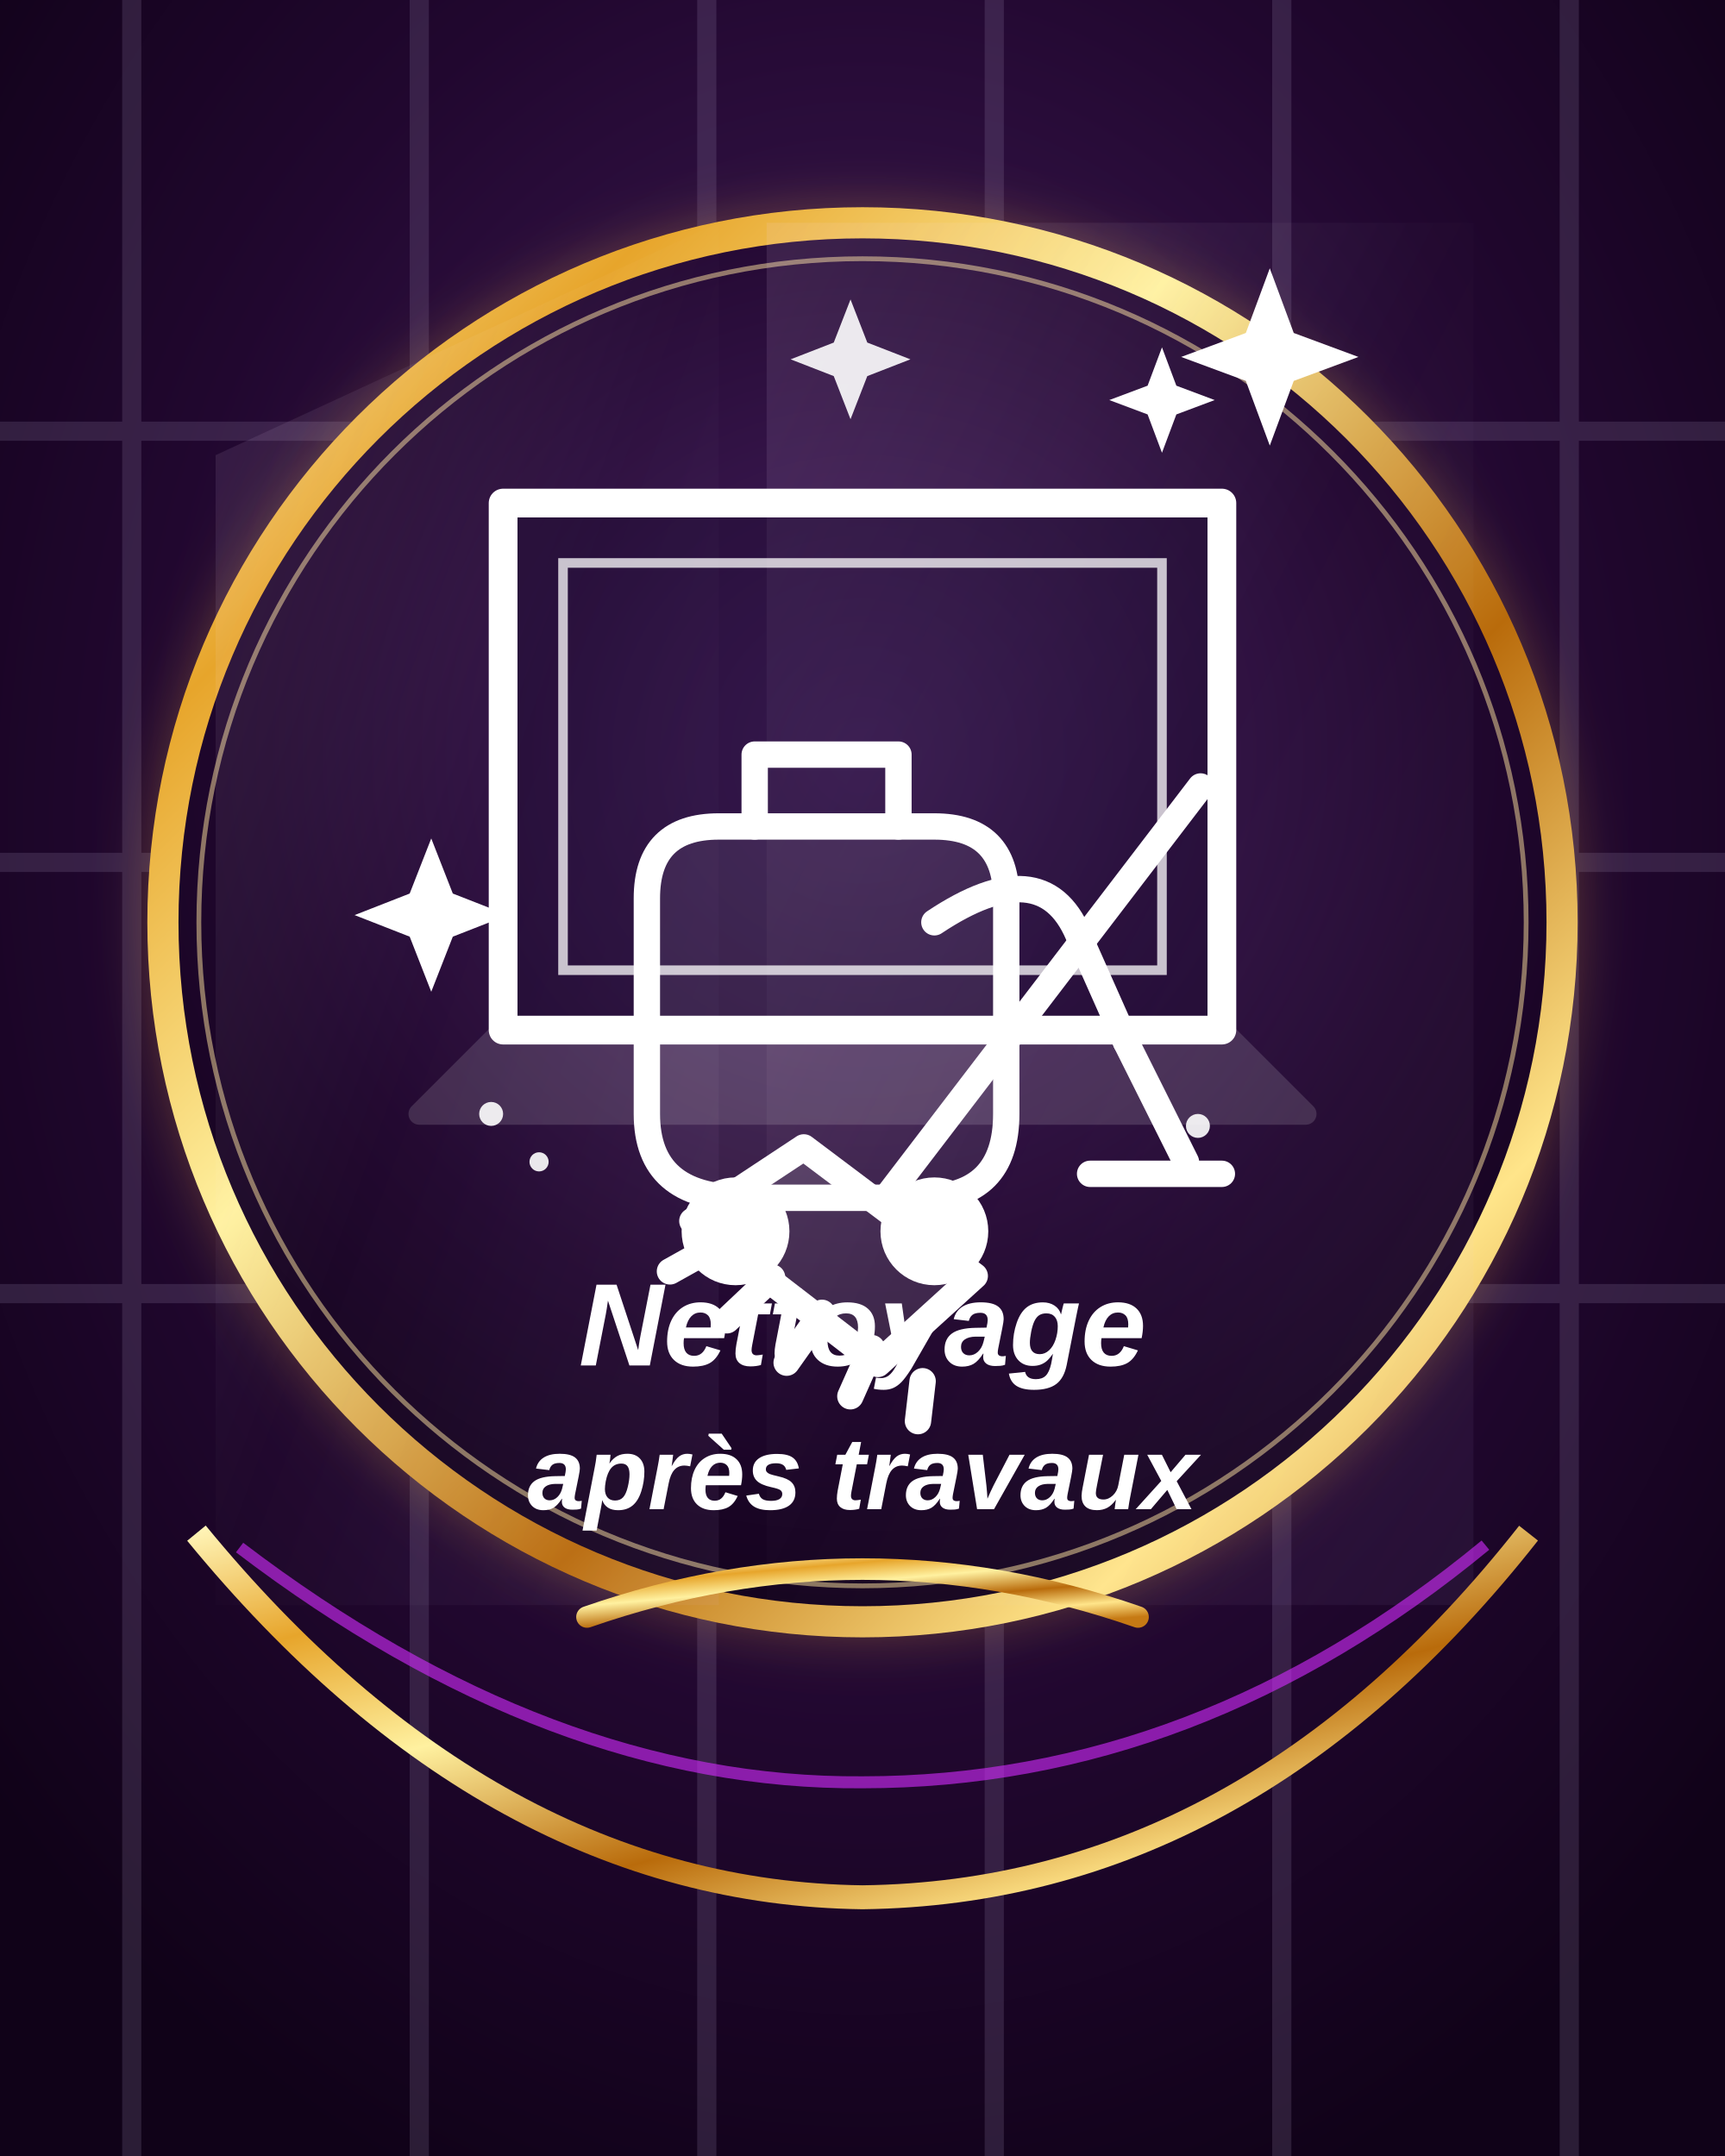
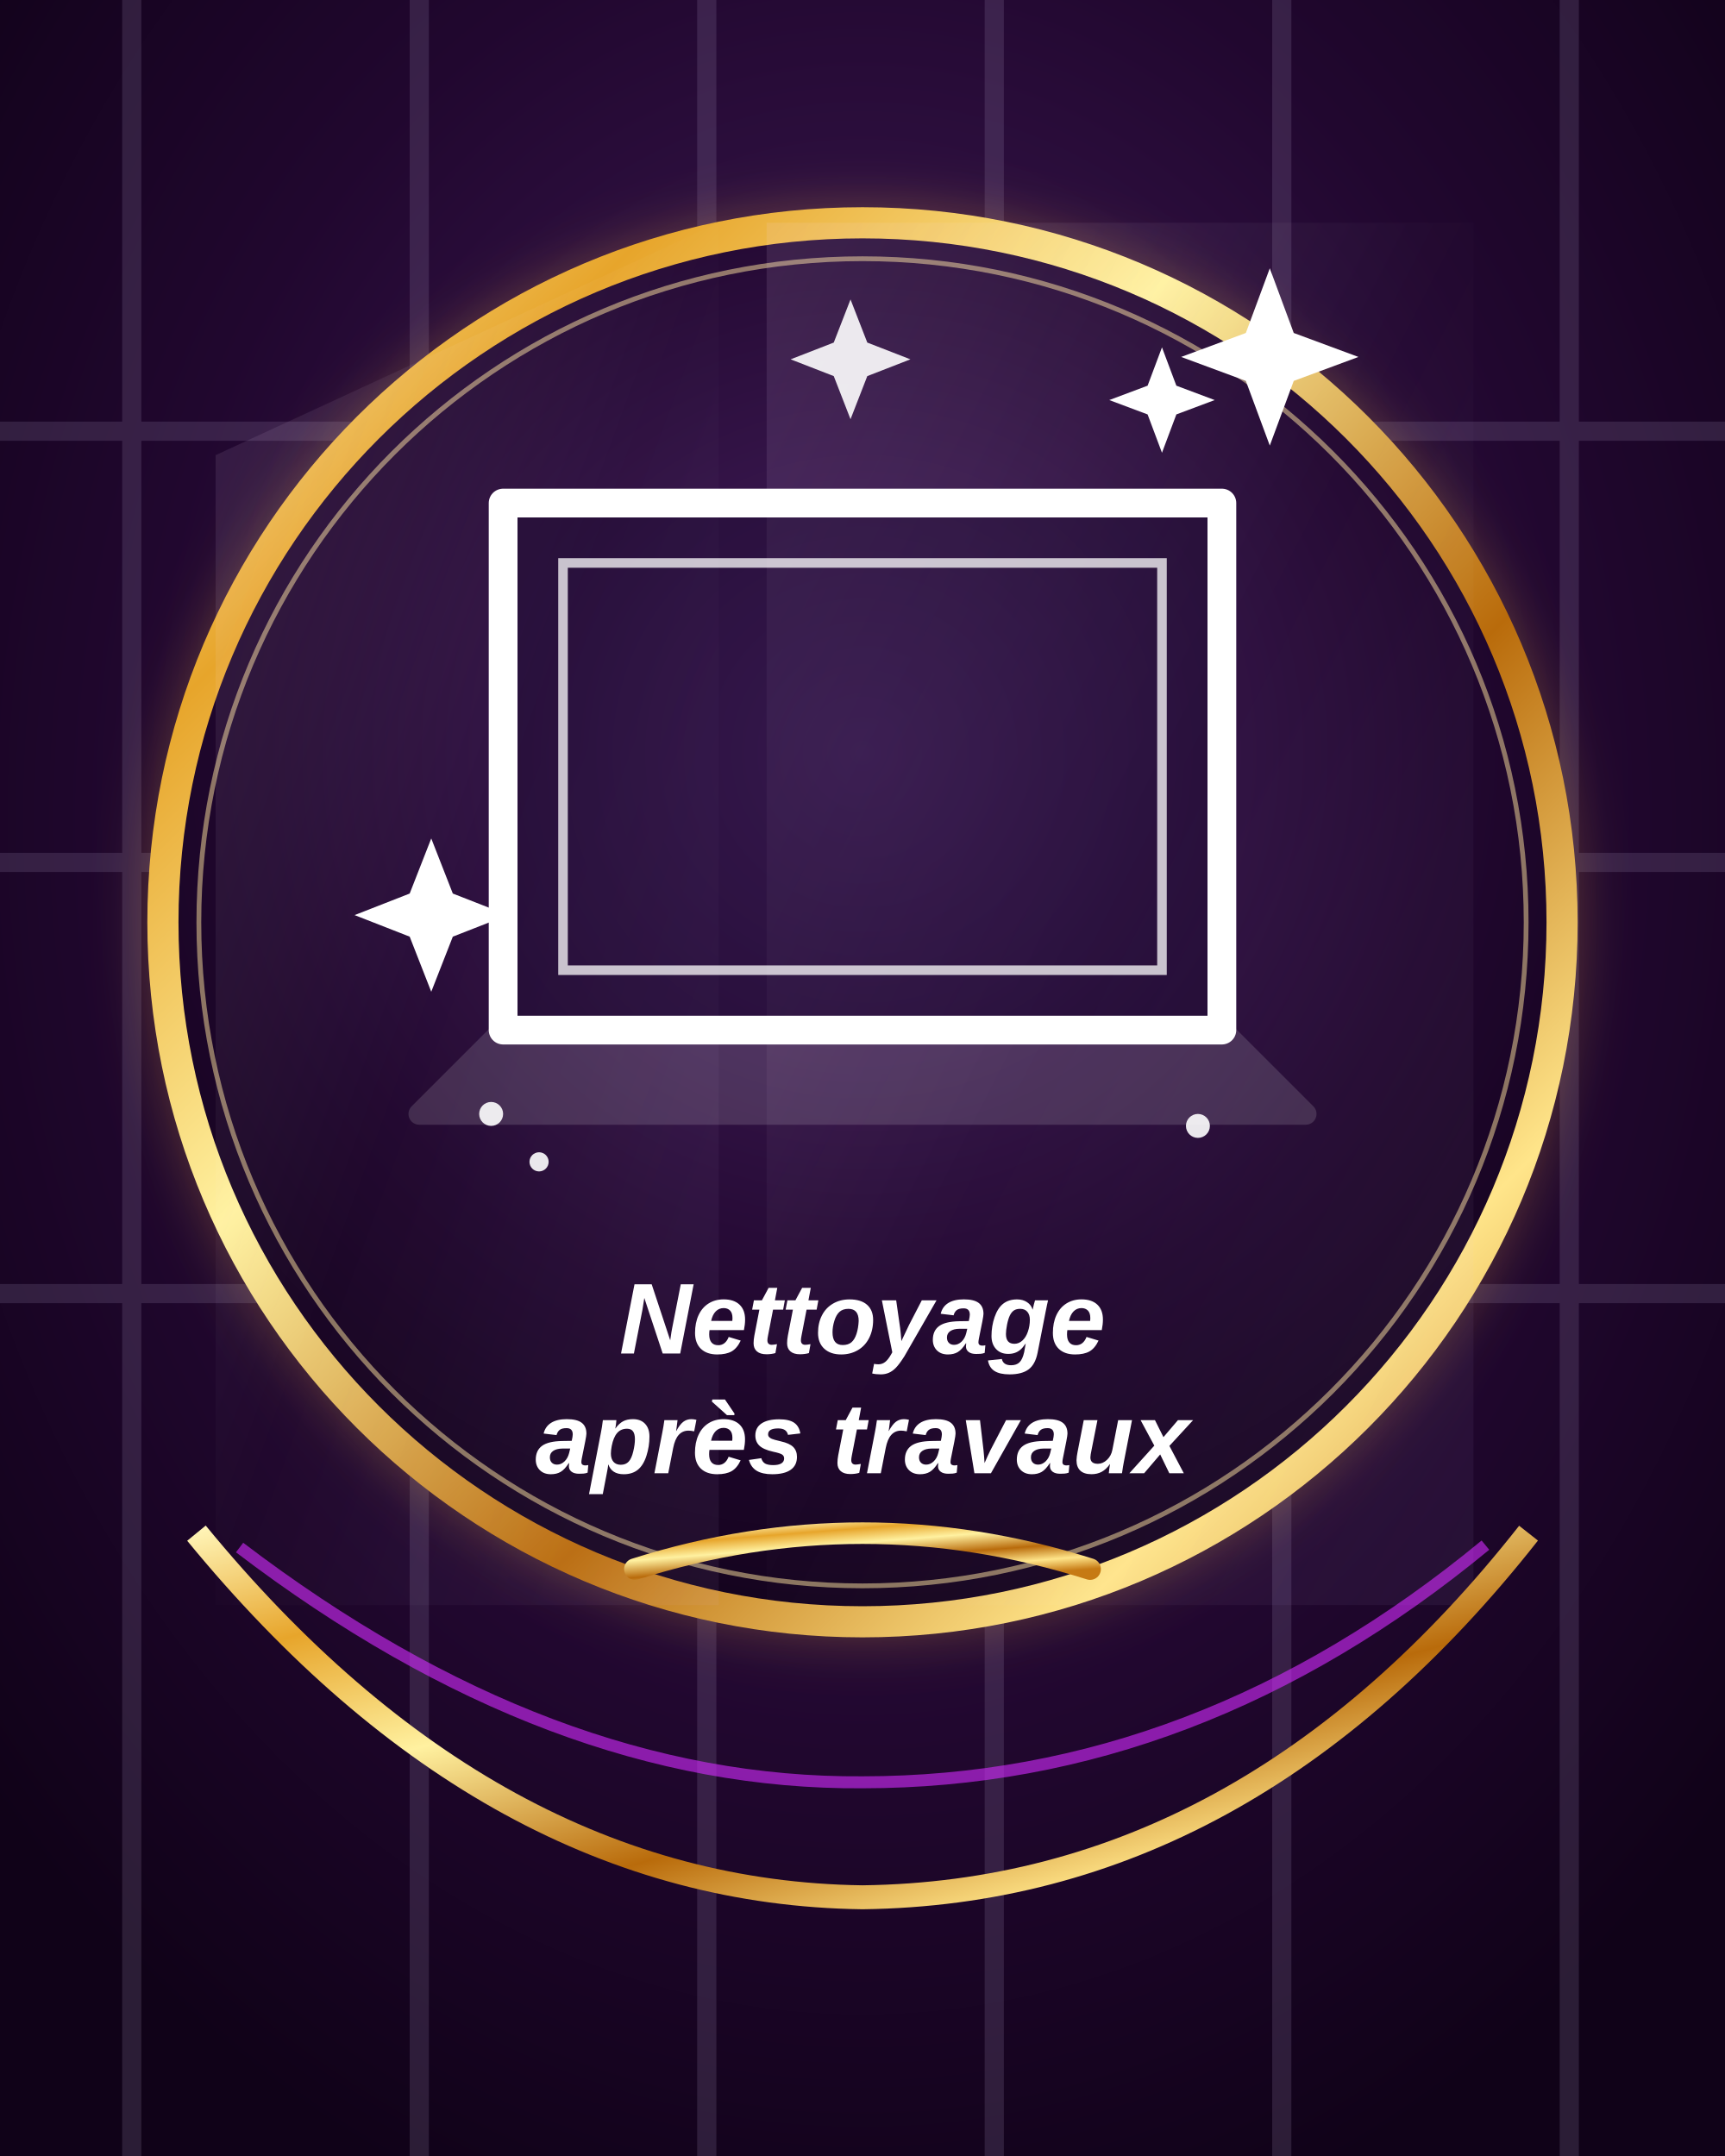
<svg xmlns="http://www.w3.org/2000/svg" viewBox="0 0 720 900" role="img" aria-labelledby="t d">
  <defs>
    <radialGradient id="p" cx="50%" cy="38%" r="68%">
      <stop stop-color="#46205f" />
      <stop offset=".62" stop-color="#21072f" />
      <stop offset="1" stop-color="#100218" />
    </radialGradient>
    <linearGradient id="g" x1="0" y1="0" x2="1" y2="1">
      <stop stop-color="#fff4b6" />
      <stop offset=".18" stop-color="#e7a52b" />
      <stop offset=".38" stop-color="#fff1a0" />
      <stop offset=".62" stop-color="#b96b0b" />
      <stop offset=".82" stop-color="#ffe58a" />
      <stop offset="1" stop-color="#c67a14" />
    </linearGradient>
    <linearGradient id="glass" x1="0" y1="0" x2="1" y2="1">
      <stop stop-color="#f5d9ff" stop-opacity=".55" />
      <stop offset=".5" stop-color="#fff" stop-opacity=".04" />
      <stop offset="1" stop-color="#d9b6ff" stop-opacity=".3" />
    </linearGradient>
    <filter id="blur">
      <feGaussianBlur stdDeviation="12" />
    </filter>
  </defs>
  <rect width="720" height="900" fill="#17051f" />
  <rect width="720" height="900" fill="url(#p)" />
  <g opacity=".18" stroke="#a997bd" stroke-width="8" fill="none">
    <path d="M55 0V900M175 0V900M295 0V900M415 0V900M535 0V900M655 0V900" />
    <path d="M0 180H720M0 360H720M0 540H720" />
  </g>
  <circle cx="360" cy="385" r="296" fill="#ffbf42" opacity=".32" filter="url(#blur)" />
  <circle cx="360" cy="385" r="292" fill="url(#p)" stroke="url(#g)" stroke-width="13" />
  <circle cx="360" cy="385" r="277" fill="none" stroke="#ffe7a0" stroke-opacity=".5" stroke-width="2" />
  <g opacity=".2" fill="url(#glass)">
    <path d="M90 190L300 93V670H90Z" />
    <path d="M320 93H615V670H320Z" />
  </g>
  <g fill="#fff">
    <path d="M530 112l10 27 27 10-27 10-10 27-10-27-27-10 27-10z" />
    <path d="M485 145l6 16 16 6-16 6-6 16-6-16-16-6 16-6z" />
    <path d="M180 350l9 23 23 9-23 9-9 23-9-23-23-9 23-9z" />
  </g>
  <path d="M210 210H510V430H210Z" fill="#170a2c" fill-opacity=".35" stroke="#fff" stroke-width="12" stroke-linejoin="round" />
  <path d="M235 235H485V405H235Z" fill="none" stroke="#fff" stroke-opacity=".75" stroke-width="4" />
  <path d="M210 430L175 465H545L510 430" fill="#fff" opacity=".14" stroke="#fff" stroke-width="9" stroke-linejoin="round" />
-   <g transform="translate(245 340)" stroke="#fff" stroke-width="11" stroke-linejoin="round" stroke-linecap="round">
+   <g opacity="0" transform="translate(245 340)" stroke="#fff" stroke-width="11" stroke-linejoin="round" stroke-linecap="round">
    <path d="M25 35Q25 5 55 5H145Q175 5 175 35V125Q175 160 140 160H65Q25 160 25 125Z" fill="#fff" fill-opacity=".08" />
    <path d="M70 5V-25H130V5M145 45Q190 15 205 50L225 95" fill="none" />
    <path d="M225 95L250 145" fill="none" />
    <path d="M210 150H265" fill="none" />
    <circle cx="62" cy="174" r="17" fill="#fff" />
    <circle cx="145" cy="174" r="17" fill="#fff" />
  </g>
-   <g transform="translate(460 310) rotate(24)" stroke="#fff" stroke-width="11" stroke-linejoin="round" stroke-linecap="round" fill="none">
+   <g opacity="0" transform="translate(460 310) rotate(24)" stroke="#fff" stroke-width="11" stroke-linejoin="round" stroke-linecap="round" fill="none">
    <path d="M45 0L-5 210" />
    <path d="M-45 205L42 225L20 275L-75 252Z" fill="#fff" fill-opacity=".12" />
    <path d="M-60 255L-75 275M-35 260L-45 284M-10 265L-15 290M15 270L15 292M40 274L45 290" />
  </g>
  <g fill="#fff" opacity=".9">
    <circle cx="205" cy="465" r="5" />
    <circle cx="225" cy="485" r="4" />
    <circle cx="500" cy="470" r="5" />
    <path d="M355 125l7 18 18 7-18 7-7 18-7-18-18-7 18-7z" />
  </g>
-   <text x="360" y="570" text-anchor="middle" fill="#fff" font-family="Arial,sans-serif" font-size="49" font-weight="700" font-style="italic">Nettoyage</text>
-   <text x="360" y="630" text-anchor="middle" fill="#fff" font-family="Arial,sans-serif" font-size="43" font-weight="700" font-style="italic">après travaux</text>
-   <path d="M245 675Q360 635 475 675" fill="none" stroke="url(#g)" stroke-width="9" stroke-linecap="round" />
+   <text x="360" y="565" text-anchor="middle" fill="#fff" font-family="Arial,sans-serif" font-size="42" font-weight="700" font-style="italic">Nettoyage</text>
+   <text x="360" y="615" text-anchor="middle" fill="#fff" font-family="Arial,sans-serif" font-size="42" font-weight="700" font-style="italic">après travaux</text>
+   <path d="M265 655Q360 625 455 655" fill="none" stroke="url(#g)" stroke-width="9" stroke-linecap="round" />
  <path d="M82 640Q205 790 360 792Q520 790 638 640" fill="none" stroke="url(#g)" stroke-width="10" />
  <path d="M100 646Q230 745 360 744Q500 744 620 645" fill="none" stroke="#d32cff" stroke-opacity=".6" stroke-width="5" />
</svg>
